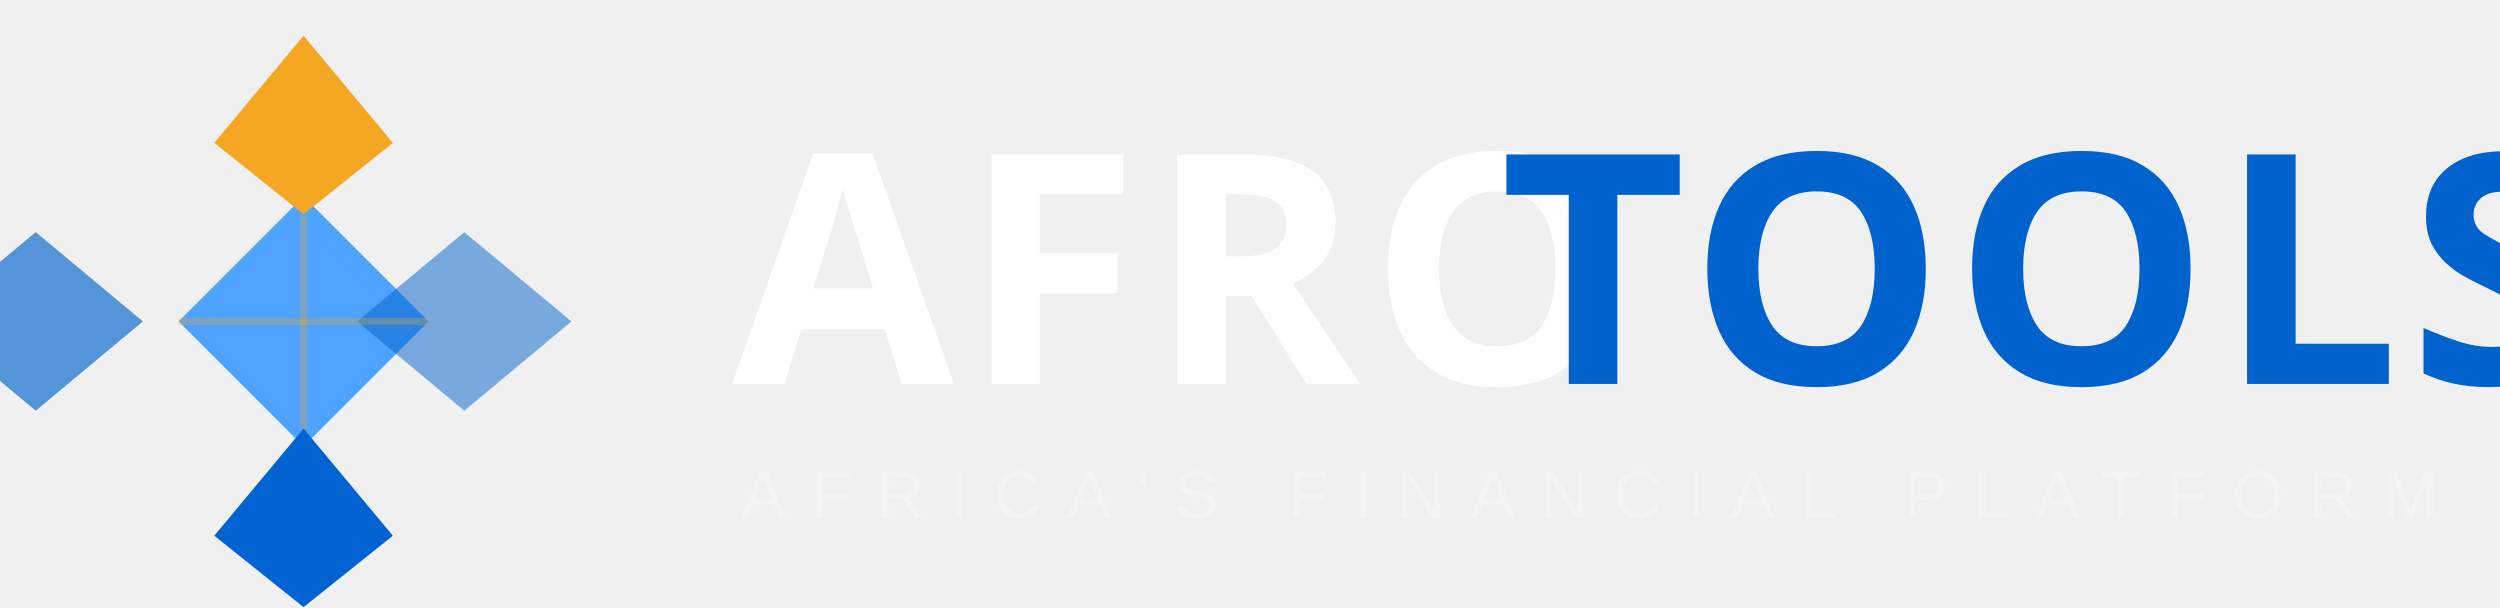
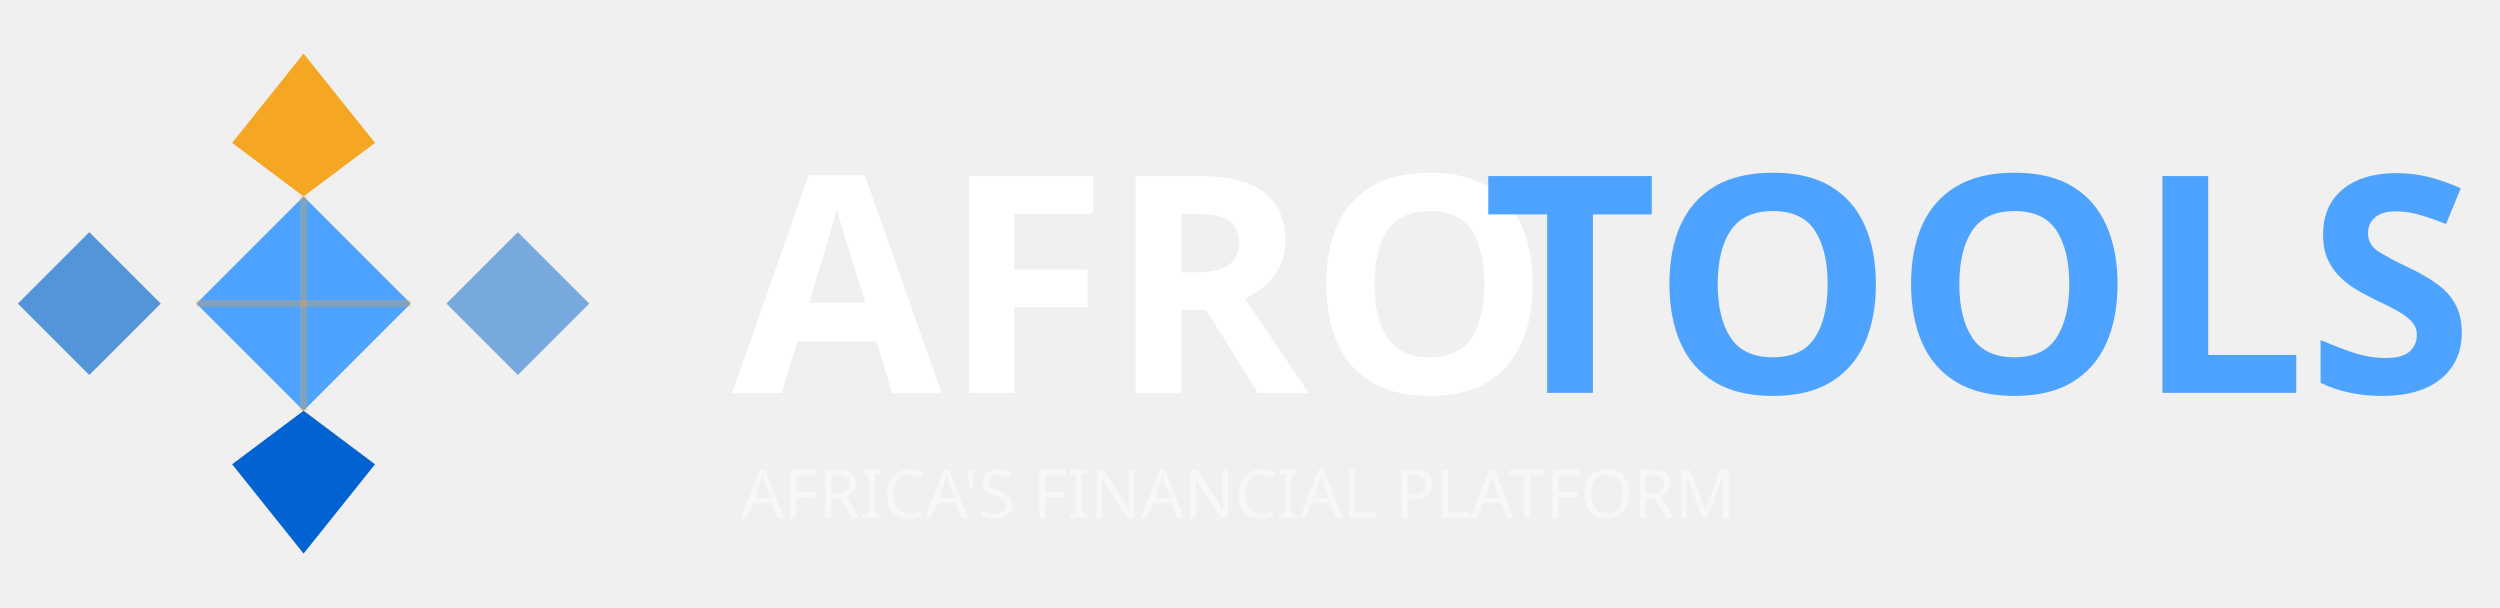
<svg xmlns="http://www.w3.org/2000/svg" viewBox="0 0 280 68" fill="none" role="img" aria-label="AfroTools — Africa's Financial Platform">
  <g id="mark">
-     <polygon points="34,22 48,36 34,50 20,36" fill="#4DA3FF" />
-     <polygon points="34,4  44,16 34,24 24,16" fill="#F5A623" />
-     <polygon points="34,48 44,60 34,68 24,60" fill="#0063D1" />
-     <polygon points="4,26  16,36 4,46 -8,36" fill="#0062CC" opacity="0.65" />
-     <polygon points="52,26 64,36 52,46 40,36" fill="#0062CC" opacity="0.5" />
-     <line x1="34" y1="24" x2="34" y2="48" stroke="#F5A623" stroke-width="0.8" opacity="0.3" />
-     <line x1="20" y1="36" x2="48" y2="36" stroke="#F5A623" stroke-width="0.8" opacity="0.3" />
+     <polygon points="34,22 46,34 34,46 22,34" fill="#4DA3FF" />
+     <polygon points="34,6  42,16 34,22 26,16" fill="#F5A623" />
+     <polygon points="34,46 42,52 34,62 26,52" fill="#0063D1" />
+     <polygon points="10,26 18,34 10,42 2,34" fill="#0062CC" opacity="0.65" />
+     <polygon points="58,26 66,34 58,42 50,34" fill="#0062CC" opacity="0.5" />
+     <line x1="34" y1="22" x2="34" y2="46" stroke="#F5A623" stroke-width="0.8" opacity="0.3" />
+     <line x1="22" y1="34" x2="46" y2="34" stroke="#F5A623" stroke-width="0.8" opacity="0.3" />
  </g>
-   <g id="wordmark">
-     <text x="82" y="43" font-family="'Barlow Condensed','Arial Narrow',sans-serif" font-size="36" font-weight="800" letter-spacing="1" fill="#ffffff">AFRO</text>
-     <text x="168" y="43" font-family="'Barlow Condensed','Arial Narrow',sans-serif" font-size="36" font-weight="800" letter-spacing="1" fill="#0062CC">TOOLS</text>
-     <text x="83" y="58" font-family="'Barlow','Arial',sans-serif" font-size="7.5" font-weight="400" letter-spacing="2.8" fill="rgba(255,255,255,0.28)">AFRICA'S FINANCIAL PLATFORM</text>
+   <g id="wordmark" font-family="'Barlow Condensed','Arial Narrow',system-ui,sans-serif">
+     <text x="82" y="44" font-size="34" font-weight="800" fill="#ffffff" textLength="80" lengthAdjust="spacingAndGlyphs">AFRO</text>
+     <text x="166" y="44" font-size="34" font-weight="800" fill="#4DA3FF" textLength="102" lengthAdjust="spacingAndGlyphs">TOOLS</text>
+     <text x="83" y="58" font-size="7.5" font-weight="400" fill="rgba(255,255,255,0.45)" textLength="184" lengthAdjust="spacingAndGlyphs">AFRICA'S FINANCIAL PLATFORM</text>
  </g>
</svg>
